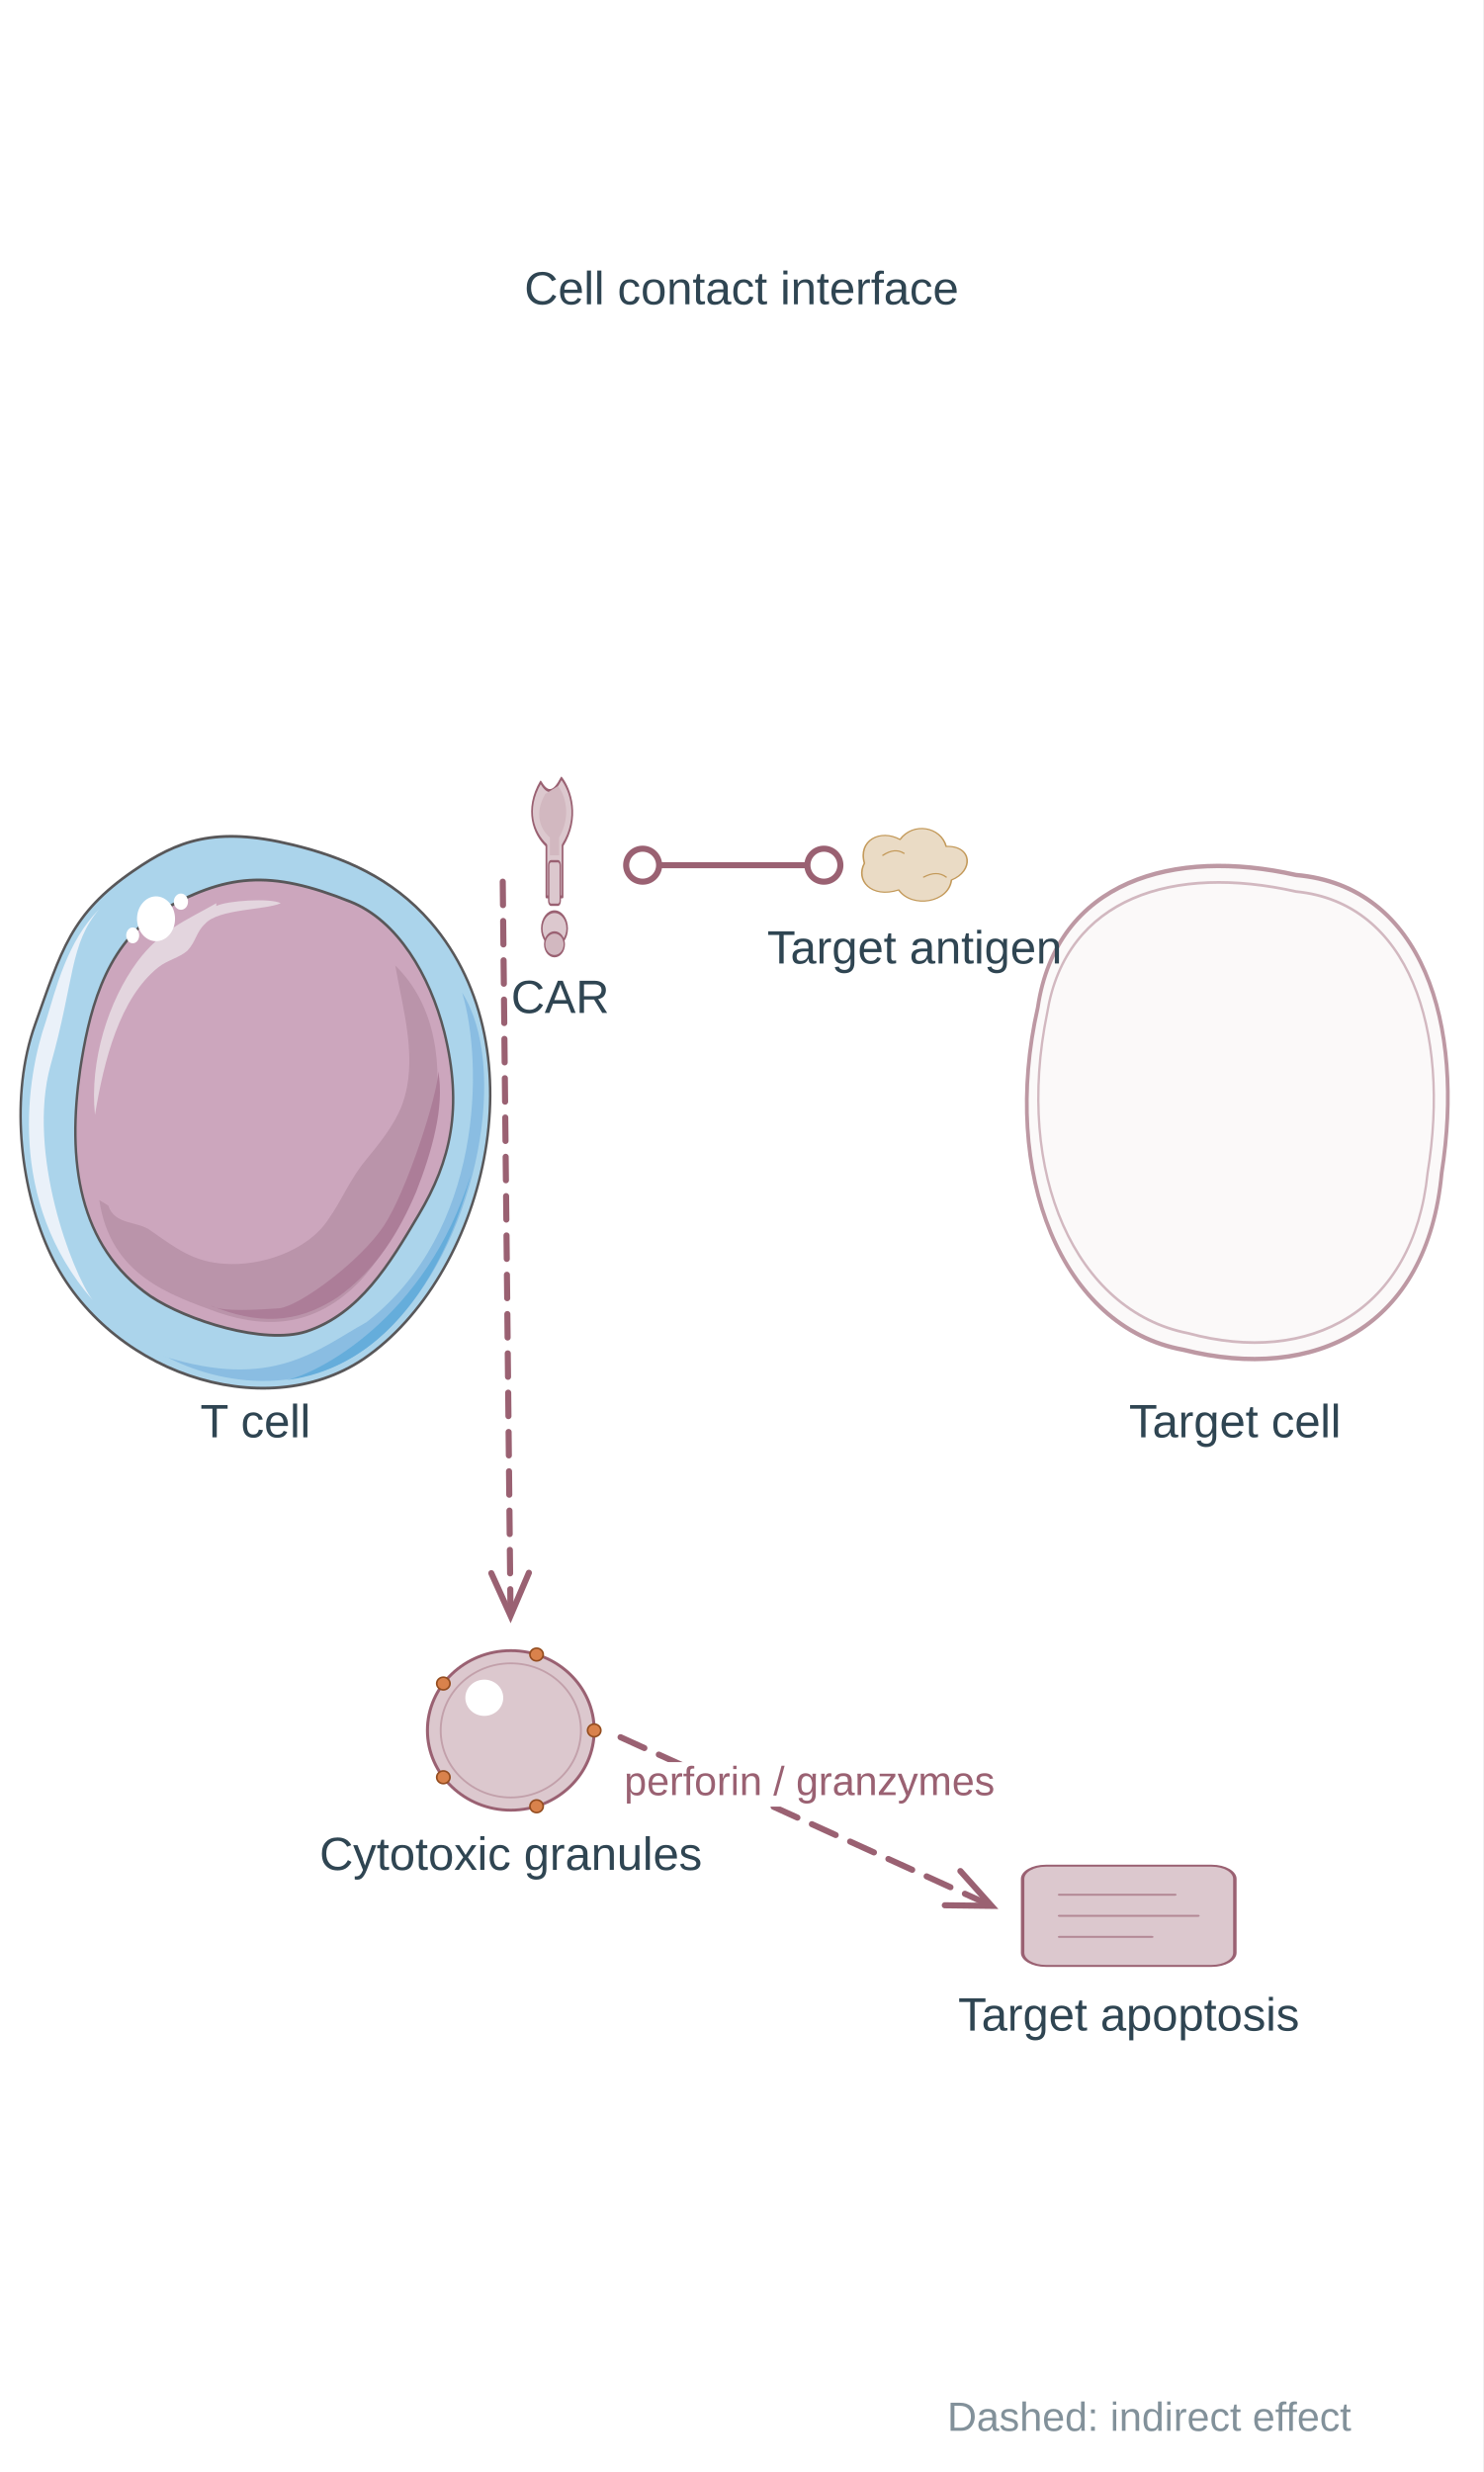
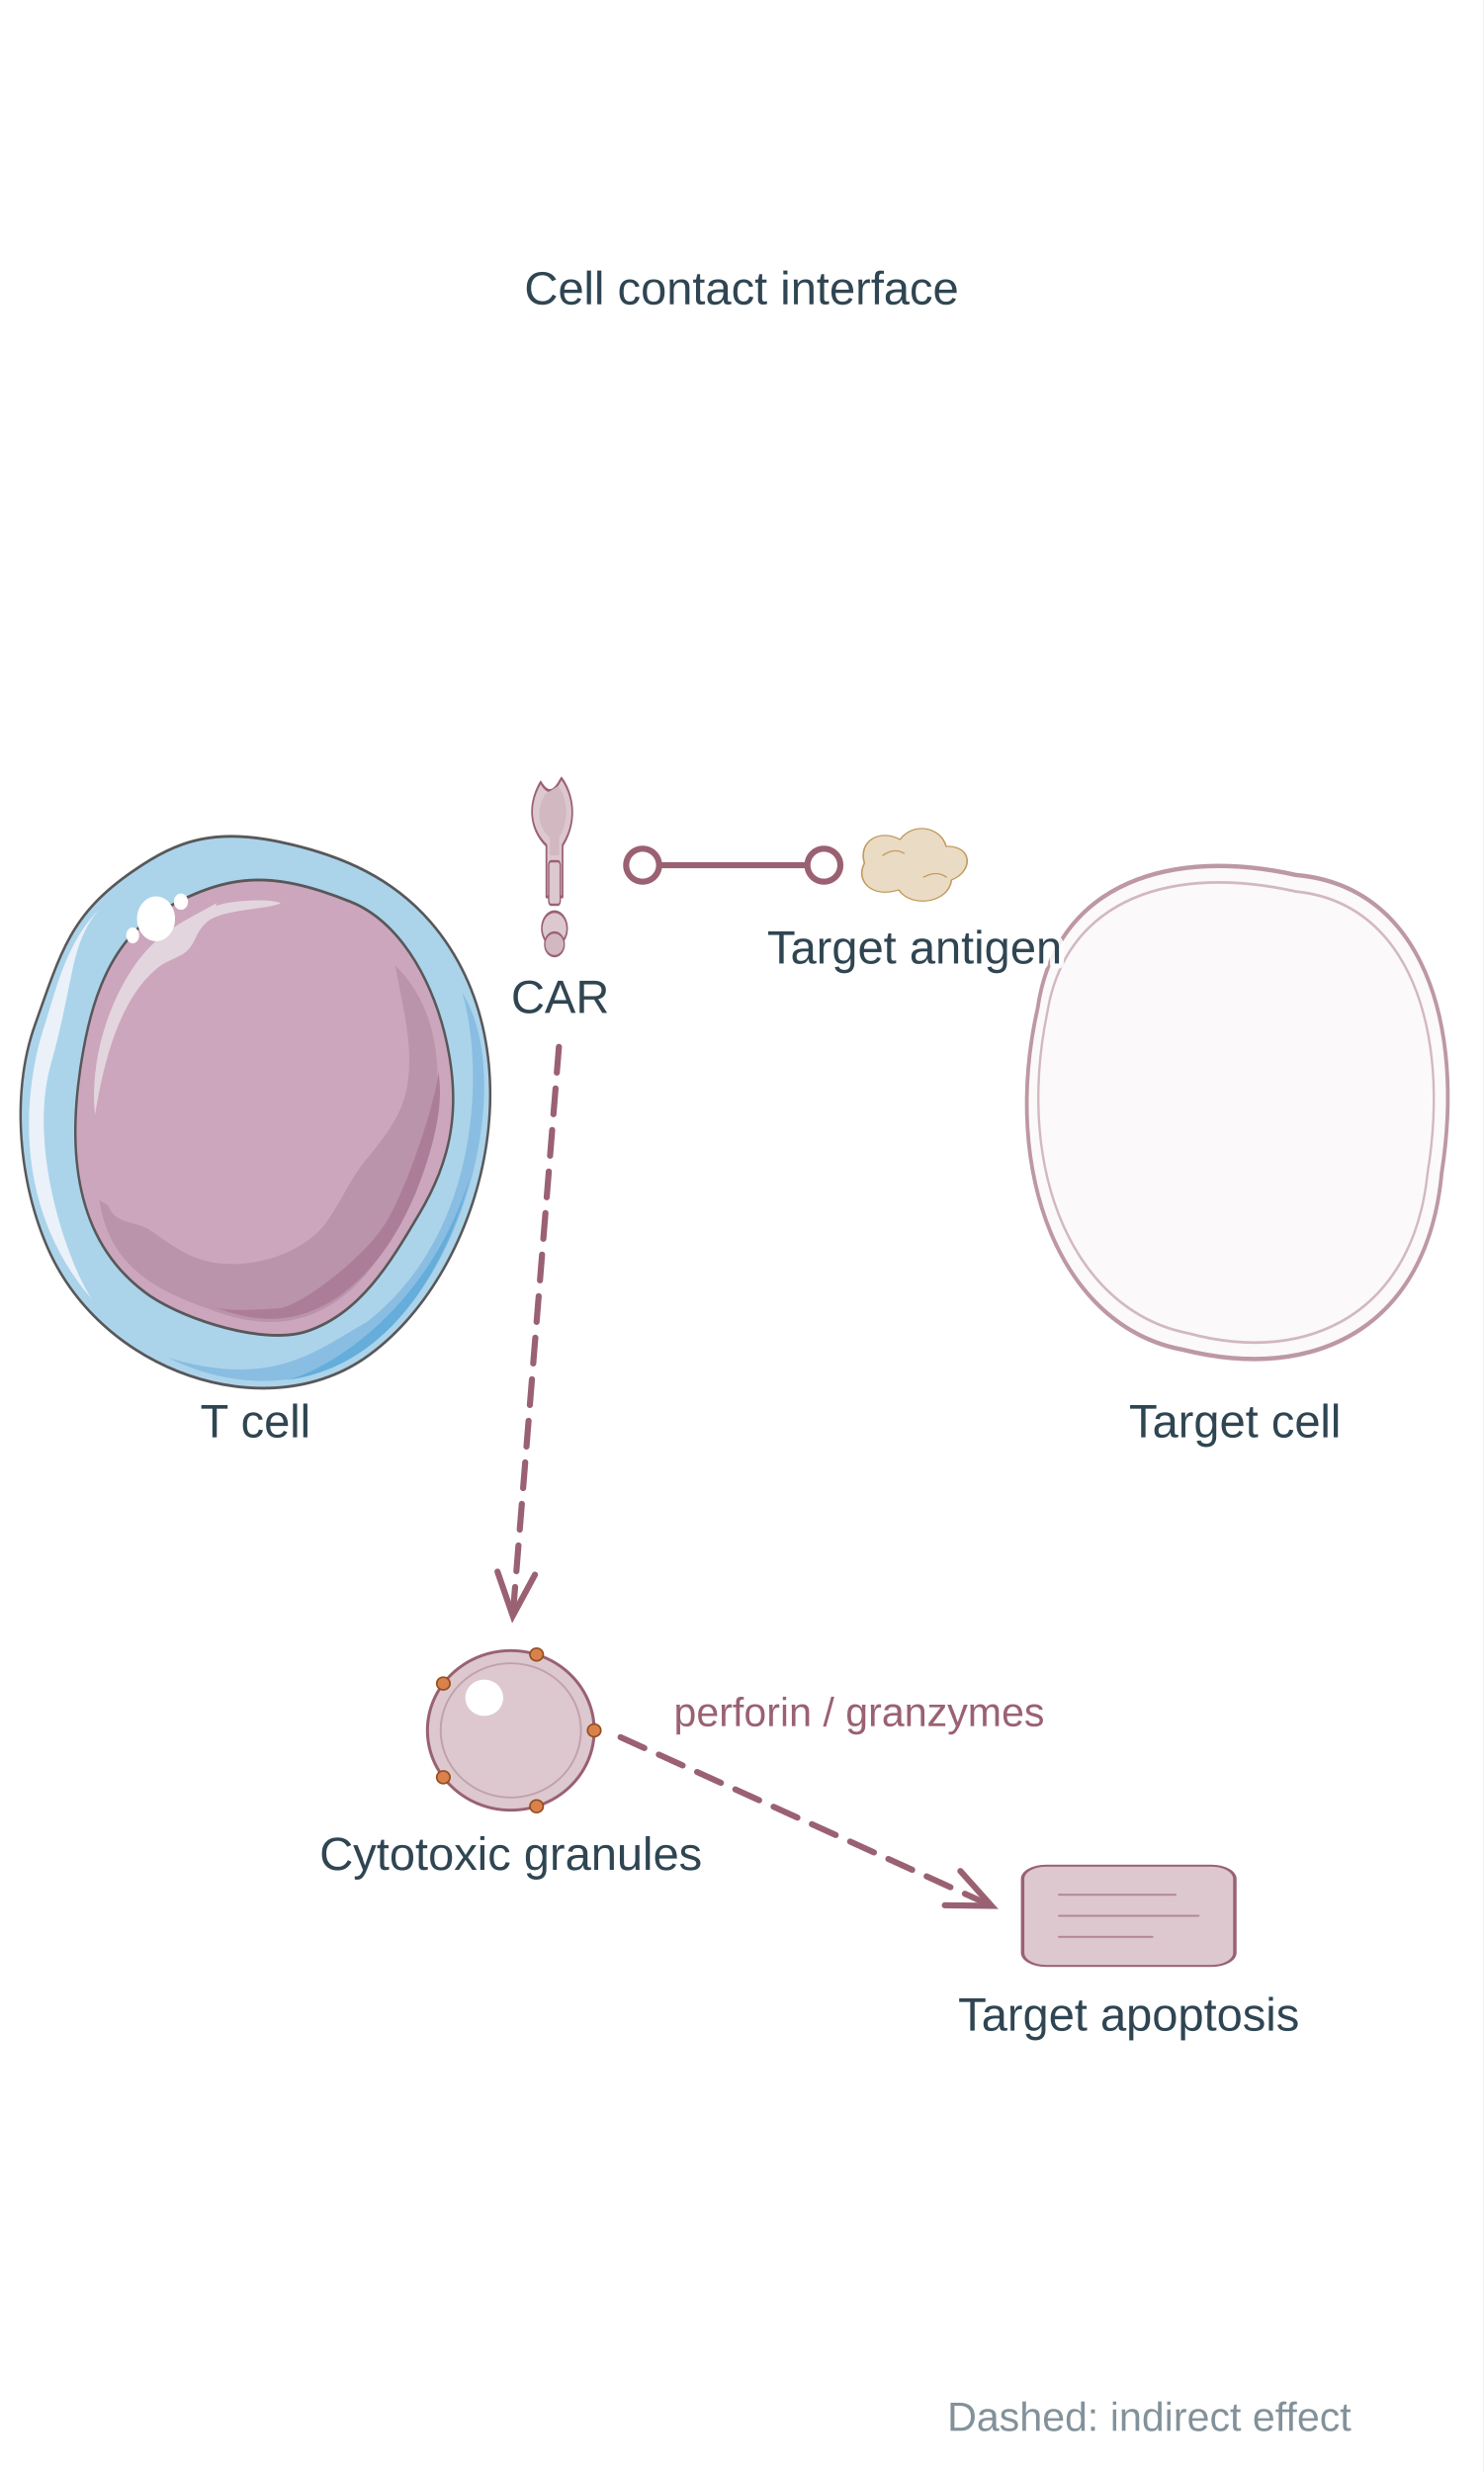
<svg xmlns="http://www.w3.org/2000/svg" width="90.0mm" height="150.0mm" viewBox="0 0 90.0 150.0" data-version="3" data-revision="1">
  <rect width="90.0" height="150.0" fill="#FFFFFF" />
  <g id="layer-compartments" />
  <g id="layer-context">
    <g data-object-id="left_cell" data-type="cell" id="obj-left_cell">
      <g data-glyph="left_cell" transform="rotate(0.0 15.5 67.5)">
        <g transform="translate(1.25 50.75) scale(0.285 0.335)">
          <g transform="scale(0.8232197 0.7995776) translate(-3.826539 -2.996134)">
            <path d="M 33.14,10.753 c -16.39,10.114 -18.71,18.11 -25.585,35.26 C 1.48,61.682 3.518,81.63 10.993,96.341 c 14.072,28.223 55.767,40.495 81.63,24.865 c 30.782,-18.43 46.293,-69.358 17.27,-98.5 C 99.82,12.591 87.187,7.674 74.235,4.916 C 54.127,0.6 44.613,4.317 33.14,10.753 z" fill="#abd4eb" stroke="none" stroke-width="1.0" />
            <path d="M 39.416,20.268 c -14.391,7.995 -18.149,23.945 -20.148,35.338 c -3.478,20.868 -0.6,40.216 18.15,51.569 c 9.474,5.517 29.342,11.033 40.295,7.995 c 13.832,-3.997 21.587,-15.35 29.062,-26.424 c 8.355,-12.272 11.513,-24.265 6.636,-41.455 c -3.757,-12.872 -12.072,-25.184 -24.185,-29.462 c -21.027,-7.395 -32.26,-6.436 -49.81,2.439 z" fill="#cca6bd" stroke="none" stroke-width="1.0" />
            <path d="M 24.185,85.388 c 2.879,17.19 18.43,21.507 30.822,25.505 c 13.511,3.957 25.584,2.758 36.538,-7.076 c 17.549,-16.59 30.181,-53.727 9.194,-71.557 c 1.999,10.154 6.036,21.507 1.719,31.661 c -1.999,4.597 -6.036,8.875 -9.474,12.553 c -4.038,4.317 -6.037,8.914 -9.515,13.232 c -5.476,7.355 -17.829,10.713 -26.743,10.114 c -8.075,-0.32 -12.953,-3.678 -18.989,-7.356 c -3.478,-2.479 -9.514,-1.24 -11.233,-5.837 z" fill="#ba94aa" stroke="none" stroke-width="1.0" />
            <path d="M 54.447,18.149 c -8.075,3.998 -14.391,6.156 -20.428,13.232 c -7.475,8.915 -12.392,22.426 -10.953,34.699 c 2.319,-12.273 6.356,-26.424 16.43,-33.46 c 2.279,-1.559 5.437,-2.158 7.476,-3.718 c 2.278,-2.158 2.278,-4.277 4.597,-6.116 c 3.438,-3.398 15.55,-3.078 19.548,-4.637 c -2.559,-1.24 -14.072,-0.6 -16.67,0.64 z" fill="#e3d5de" stroke="none" stroke-width="1.0" />
            <path d="M 40.655,120.727 c 0.32,0 0.6,0.28 1.16,0.28 c 12.072,5.556 38.256,11.353 58.964,-7.956 c 21.587,-19.987 29.342,-58.044 17.27,-74.634 c 5.476,15.99 5.476,54.047 -24.746,74.634 c -12.632,6.117 -24.145,15.631 -52.648,7.676 z" fill="#8abde2" stroke="none" stroke-width="1.0" />
            <path d="M 24.185,19.468 c -8.355,7.356 -11.233,18.11 -13.831,25.465 C 5.477,57.205 -0.04,85.388 22.466,108.055 c -5.476,-6.437 -16.99,-33.38 -10.953,-53.008 c 6.356,-19.628 4.917,-27.584 12.672,-35.579 z" fill="#eaf1f9" stroke="none" stroke-width="1.0" />
            <path d="M 120.287,79.592 c -2.279,7.995 -13.752,42.934 -47.97,46.612 c 7.754,-1.2 36.497,-13.792 47.97,-46.612 z" fill="#65addb" stroke="none" stroke-width="1.0" />
            <path d="M 52.968,109.294 c 12.073,4.277 22.146,4.277 32.78,-1.84 c 10.314,-6.435 16.07,-15.03 20.388,-23.905 c 3.997,-8.874 7.435,-19.308 5.716,-27.303 c 0,4.917 -8.035,26.984 -14.071,34.979 c -6.037,7.955 -21.547,18.069 -26.984,18.668 c -5.157,0.32 -14.95,0.92 -17.83,-0.6 z" fill="#ac7d98" stroke="none" stroke-width="1.0" />
            <path d="M 39.416,20.268 c -14.391,7.995 -18.149,23.945 -20.148,35.338 c -3.478,20.868 -0.6,40.216 18.15,51.569 c 9.474,5.517 29.342,11.033 40.295,7.995 c 13.832,-3.997 21.587,-15.35 29.062,-26.424 c 8.355,-12.272 11.513,-24.265 6.636,-41.455 c -3.757,-12.872 -12.072,-25.184 -24.185,-29.462 c -21.027,-7.395 -32.26,-6.436 -49.81,2.439" fill="none" stroke="#585759" stroke-width="0.64" />
            <path d="M 33.1,10.753 c -16.39,9.835 -18.709,18.11 -25.585,35.02 c -6.356,15.67 -4.037,35.937 3.438,50.689 c 14.112,27.943 55.807,40.215 81.67,24.864 c 30.782,-18.428 46.293,-69.397 17.27,-98.9 C 99.82,12.273 87.187,7.676 74.235,4.917 C 54.087,0.6 44.333,3.997 33.1,10.753" fill="none" stroke="#585759" stroke-width="0.64" />
            <path d="M 33.94,21.667 c 0,-2.798 2.238,-5.077 4.916,-5.077 c 2.719,0 4.917,2.279 4.917,5.077 c 0,2.838 -2.198,5.077 -4.917,5.077 c -2.678,0 -4.917,-2.239 -4.917,-5.077 z m 9.514,-3.877 c 0,-1 0.84,-1.84 1.839,-1.84 c 1.039,0 1.838,0.84 1.838,1.84 c 0,1.039 -0.8,1.838 -1.838,1.838 c -1,0 -1.84,-0.8 -1.84,-1.839 z m -12.313,7.635 c 0,-0.96 0.76,-1.8 1.68,-1.8 c 0.959,0 1.678,0.84 1.678,1.8 c 0,0.999 -0.72,1.799 -1.679,1.799 c -0.92,0 -1.679,-0.8 -1.679,-1.8 z" fill="#ffffff" stroke="none" stroke-width="1.0" />
          </g>
        </g>
      </g>
-       <text x="15.5" y="87.213" font-size="2.822" font-family="Arial,Microsoft YaHei,sans-serif" fill="#2F4552" text-anchor="middle" font-weight="400" data-label-for="left_cell">T cell</text>
+       <text x="15.5" y="87.213" font-size="2.822" font-family="Arial,Microsoft YaHei,sans-serif" fill="#2F4552" text-anchor="middle" font-weight="400" data-label-for="left_cell" stroke="#FFFFFF" stroke-width="0.6" stroke-linejoin="round" stroke-opacity="0.85" paint-order="stroke">T cell</text>
    </g>
    <g data-object-id="right_cell" data-type="cell" id="obj-right_cell">
      <g data-glyph="right_cell" transform="rotate(0.0 74.95 67.5)">
        <g transform="translate(60.7 50.75) scale(0.285 0.335)">
          <path d="M 8 31 C 12 8 37 2 63 7 C 90 9 99 34 94 61 C 91 89 67 99 39 93 C 13 89 0 61 8 31 Z" fill="#fbf9f9" stroke="#bd98a3" stroke-width="0.800" stroke-linecap="round" stroke-linejoin="round" />
          <path d="M 10 32 C 14 11 37 5 63 10 C 87 12 96 35 91 61 C 88 86 66 96 40 90 C 16 86 3 61 10 32 Z" fill="none" stroke="#d2b8c0" stroke-width="0.500" stroke-linecap="round" stroke-linejoin="round" />
        </g>
      </g>
-       <text x="74.95" y="87.213" font-size="2.822" font-family="Arial,Microsoft YaHei,sans-serif" fill="#2F4552" text-anchor="middle" font-weight="400" data-label-for="right_cell">Target cell</text>
+       <text x="74.95" y="87.213" font-size="2.822" font-family="Arial,Microsoft YaHei,sans-serif" fill="#2F4552" text-anchor="middle" font-weight="400" data-label-for="right_cell" stroke="#FFFFFF" stroke-width="0.6" stroke-linejoin="round" stroke-opacity="0.85" paint-order="stroke">Target cell</text>
    </g>
  </g>
  <g id="layer-relations">
    <g data-relation-id="r1" data-relation-type="binds" id="rel-r1">
      <path fill="none" stroke="#9A6172" stroke-width="0.37" stroke-linecap="round" stroke-linejoin="round" d="M 49.0 52.5 Q 44.5 52.5 40.0 52.5" data-line-body="true" data-indirect="false" />
      <circle fill="#FFFFFF" stroke="#9A6172" stroke-width="0.37" stroke-linecap="round" stroke-linejoin="round" data-endpoint="paired-circles" cx="50" cy="52.5" r="1.0" />
      <circle fill="#FFFFFF" stroke="#9A6172" stroke-width="0.37" stroke-linecap="round" stroke-linejoin="round" data-endpoint="paired-circles" cx="39.0" cy="52.5" r="1.0" />
    </g>
    <g data-relation-id="r2" data-relation-type="activates" id="rel-r2">
-       <path fill="none" stroke="#9A6172" stroke-width="0.37" stroke-linecap="round" stroke-linejoin="round" d="M 30.511 53.5 Q 30.518 54.211 30.526 54.922 M 30.536 55.885 Q 30.544 56.596 30.551 57.307 M 30.561 58.27 Q 30.569 58.981 30.577 59.692 M 30.587 60.655 Q 30.594 61.366 30.602 62.078 M 30.612 63.041 Q 30.62 63.752 30.627 64.463 M 30.638 65.426 Q 30.645 66.137 30.653 66.848 M 30.663 67.811 Q 30.67 68.522 30.678 69.233 M 30.688 70.196 Q 30.696 70.907 30.703 71.618 M 30.714 72.581 Q 30.721 73.292 30.729 74.003 M 30.739 74.966 Q 30.747 75.677 30.754 76.389 M 30.764 77.352 Q 30.772 78.063 30.78 78.774 M 30.79 79.737 Q 30.797 80.448 30.805 81.159 M 30.815 82.122 Q 30.823 82.833 30.83 83.544 M 30.841 84.507 Q 30.848 85.218 30.856 85.929 M 30.866 86.892 Q 30.873 87.603 30.881 88.314 M 30.891 89.277 Q 30.899 89.988 30.906 90.7 M 30.917 91.663 Q 30.924 92.374 30.932 93.085 M 30.942 94.048 Q 30.95 94.759 30.957 95.47 M 30.967 96.433 Q 30.975 97.144 30.983 97.855" data-line-body="true" data-indirect="true" />
-       <path fill="none" stroke="#9A6172" stroke-width="0.37" stroke-linecap="round" stroke-linejoin="miter" data-endpoint="open-arrow" d="M 29.816 95.46 L 30.984 98.04 L 32.098 95.435" stroke-miterlimit="8" />
+       <path fill="none" stroke="#9A6172" stroke-width="0.37" stroke-linecap="round" stroke-linejoin="round" d="M 33.919 63.525 Q 33.856 64.305 33.792 65.086 M 33.715 66.046 Q 33.651 66.826 33.588 67.607 M 33.51 68.567 Q 33.447 69.347 33.383 70.128 M 33.305 71.088 Q 33.242 71.868 33.179 72.649 M 33.101 73.609 Q 33.038 74.39 32.974 75.17 M 32.896 76.13 Q 32.833 76.911 32.77 77.691 M 32.692 78.651 Q 32.628 79.432 32.565 80.212 M 32.487 81.172 Q 32.424 81.953 32.36 82.734 M 32.283 83.693 Q 32.219 84.474 32.156 85.255 M 32.078 86.215 Q 32.015 86.995 31.951 87.776 M 31.873 88.736 Q 31.81 89.516 31.747 90.297 M 31.669 91.257 Q 31.606 92.037 31.542 92.818 M 31.464 93.778 Q 31.401 94.559 31.338 95.339 M 31.26 96.299 Q 31.196 97.08 31.133 97.86" data-line-body="true" data-indirect="true" />
+       <path fill="none" stroke="#9A6172" stroke-width="0.37" stroke-linecap="round" stroke-linejoin="miter" data-endpoint="open-arrow" d="M 30.191 95.368 L 31.118 98.045 L 32.465 95.553" stroke-miterlimit="8" />
    </g>
    <g data-relation-id="r3" data-relation-type="activates" id="rel-r3">
      <path fill="none" stroke="#9A6172" stroke-width="0.37" stroke-linecap="round" stroke-linejoin="round" d="M 37.66 105.414 Q 38.383 105.742 39.105 106.071 M 39.982 106.469 Q 40.705 106.798 41.427 107.126 M 42.304 107.525 Q 43.027 107.853 43.749 108.181 M 44.626 108.58 Q 45.349 108.908 46.071 109.237 M 46.948 109.635 Q 47.67 109.964 48.393 110.292 M 49.27 110.691 Q 49.992 111.019 50.715 111.348 M 51.592 111.746 Q 52.314 112.075 53.037 112.403 M 53.914 112.802 Q 54.636 113.13 55.359 113.458 M 56.235 113.857 Q 56.958 114.185 57.68 114.514 M 58.557 114.912 Q 59.28 115.241 60.002 115.569" data-line-body="true" data-indirect="true" />
      <path fill="none" stroke="#9A6172" stroke-width="0.37" stroke-linecap="round" stroke-linejoin="miter" data-endpoint="open-arrow" d="M 57.338 115.612 L 60.171 115.646 L 58.283 113.534" stroke-miterlimit="8" />
-       <rect x="37.272" y="106.925" width="23.706" height="2.7" rx=".3" fill="#FFFFFF" />
-       <text x="49.125" y="108.925" font-size="2.469" font-family="Arial,Microsoft YaHei,sans-serif" fill="#9A6172" text-anchor="middle" font-weight="400">perforin / granzymes</text>
+       <rect x="40.285" y="102.738" width="23.706" height="2.7" rx=".3" fill="#FFFFFF" />
+       <text x="52.138" y="104.738" font-size="2.469" font-family="Arial,Microsoft YaHei,sans-serif" fill="#9A6172" text-anchor="middle" font-weight="400">perforin / granzymes</text>
    </g>
  </g>
  <g id="layer-objects">
    <g data-object-id="interface" data-type="text" id="obj-interface">
      <g data-glyph="interface" transform="rotate(0.0 45.0 15.0)">
        <g transform="translate(31.25 14.5) scale(0.275 0.01)" />
      </g>
      <text x="45" y="18.463" font-size="2.822" font-family="Arial,Microsoft YaHei,sans-serif" fill="#2F4552" text-anchor="middle" font-weight="400" data-label-for="interface">Cell contact interface</text>
    </g>
    <g data-object-id="car" data-type="receptor" id="obj-car">
      <g data-glyph="car" transform="rotate(0.0 34.0 52.5)">
        <g transform="translate(30.5 46.5) scale(0.07 0.12)">
          <path d="M 33 8 C 19 22 27 34 38 40 L 38 66 L 52 66 L 52 40 C 67 26 59 12 51 6 C 44 14 39 14 33 8 Z" fill="#dcc8ce" stroke="#9A6172" stroke-width="1.500" stroke-linecap="round" stroke-linejoin="round" />
          <path d="M 37 14 C 27 24 33 32 41 36 L 41 45 L 49 45 L 49 36 C 60 25 54 14 48 10 Z" fill="#d2b8c0" stroke="none" stroke-width="0.000" stroke-linecap="round" stroke-linejoin="round" />
          <rect x="40.00" y="48.00" width="10.00" height="22.00" rx="2.00" fill="#dcc8ce" stroke="#9A6172" stroke-width="1.200" />
          <ellipse cx="45.00" cy="82.00" rx="11.00" ry="8.50" fill="#dcc8ce" stroke="#9A6172" stroke-width="1.400" />
          <ellipse cx="45.00" cy="90.00" rx="8.50" ry="6.00" fill="#d2b8c0" stroke="#9A6172" stroke-width="1.200" />
        </g>
      </g>
-       <text x="34" y="61.463" font-size="2.822" font-family="Arial,Microsoft YaHei,sans-serif" fill="#2F4552" text-anchor="middle" font-weight="400" data-label-for="car">CAR</text>
+       <text x="34" y="61.463" font-size="2.822" font-family="Arial,Microsoft YaHei,sans-serif" fill="#2F4552" text-anchor="middle" font-weight="400" data-label-for="car" stroke="#FFFFFF" stroke-width="0.6" stroke-linejoin="round" stroke-opacity="0.85" paint-order="stroke">CAR</text>
    </g>
    <g data-object-id="antigen" data-type="ligand" id="obj-antigen">
      <g data-glyph="antigen" transform="rotate(0.0 55.5 52.5)">
        <g transform="translate(51.5 49.5) scale(0.08 0.06)">
          <path d="M 12 48 C 7 25 24 13 39 24 C 49 6 70 11 74 31 C 94 30 95 56 78 65 C 76 88 48 94 38 75 C 17 84 5 65 12 48 Z" fill="#eadbc5" stroke="#C39959" stroke-width="1.200" stroke-linecap="round" stroke-linejoin="round" />
          <path d="M 26 40 Q 35 32 42 38 M 57 62 Q 67 55 74 62" fill="none" stroke="#C39959" stroke-width="1.200" stroke-linecap="round" stroke-linejoin="round" />
        </g>
      </g>
-       <text x="55.5" y="58.463" font-size="2.822" font-family="Arial,Microsoft YaHei,sans-serif" fill="#2F4552" text-anchor="middle" font-weight="400" data-label-for="antigen">Target antigen</text>
+       <text x="55.5" y="58.463" font-size="2.822" font-family="Arial,Microsoft YaHei,sans-serif" fill="#2F4552" text-anchor="middle" font-weight="400" data-label-for="antigen" stroke="#FFFFFF" stroke-width="0.6" stroke-linejoin="round" stroke-opacity="0.85" paint-order="stroke">Target antigen</text>
    </g>
    <g data-object-id="gran" data-type="vesicle" id="obj-gran">
      <g data-glyph="gran" transform="rotate(0.0 31.0 105.0)">
        <g transform="translate(25.25 99.5) scale(0.115 0.11)">
          <ellipse cx="50.00" cy="50.00" rx="44.00" ry="44.00" fill="#dcc8ce" stroke="#9A6172" stroke-width="1.600" />
          <ellipse cx="50.00" cy="50.00" rx="37.00" ry="37.00" fill="none" stroke="#c2a0aa" stroke-width="1.000" />
          <ellipse cx="36.00" cy="32.00" rx="10.00" ry="10.00" fill="#ffffff" stroke="none" stroke-width="0.000" />
          <ellipse cx="94.00" cy="50.00" rx="3.50" ry="3.50" fill="#d9824c" stroke="#944d20" stroke-width="0.900" />
          <ellipse cx="63.60" cy="91.85" rx="3.50" ry="3.50" fill="#d9824c" stroke="#944d20" stroke-width="0.900" />
          <ellipse cx="14.40" cy="75.86" rx="3.50" ry="3.50" fill="#d9824c" stroke="#944d20" stroke-width="0.900" />
          <ellipse cx="14.40" cy="24.14" rx="3.50" ry="3.50" fill="#d9824c" stroke="#944d20" stroke-width="0.900" />
          <ellipse cx="63.60" cy="8.15" rx="3.50" ry="3.50" fill="#d9824c" stroke="#944d20" stroke-width="0.900" />
        </g>
      </g>
-       <text x="31" y="113.463" font-size="2.822" font-family="Arial,Microsoft YaHei,sans-serif" fill="#2F4552" text-anchor="middle" font-weight="400" data-label-for="gran">Cytotoxic granules</text>
+       <text x="31" y="113.463" font-size="2.822" font-family="Arial,Microsoft YaHei,sans-serif" fill="#2F4552" text-anchor="middle" font-weight="400" data-label-for="gran" stroke="#FFFFFF" stroke-width="0.6" stroke-linejoin="round" stroke-opacity="0.85" paint-order="stroke">Cytotoxic granules</text>
    </g>
    <g data-object-id="death" data-type="process" id="obj-death">
      <g data-glyph="death" transform="rotate(0.0 68.5 116.25)">
        <g transform="translate(61.5 112.25) scale(0.14 0.08)">
          <rect x="4.00" y="12.00" width="92.00" height="76.00" rx="10.00" fill="#dcc8ce" stroke="#9A6172" stroke-width="1.500" />
          <path d="M 20 34 L 70 34 M 20 50 L 80 50 M 20 66 L 60 66" fill="none" stroke="#b38895" stroke-width="1.500" stroke-linecap="round" stroke-linejoin="round" />
        </g>
      </g>
-       <text x="68.5" y="123.213" font-size="2.822" font-family="Arial,Microsoft YaHei,sans-serif" fill="#2F4552" text-anchor="middle" font-weight="400" data-label-for="death">Target apoptosis</text>
+       <text x="68.5" y="123.213" font-size="2.822" font-family="Arial,Microsoft YaHei,sans-serif" fill="#2F4552" text-anchor="middle" font-weight="400" data-label-for="death" stroke="#FFFFFF" stroke-width="0.6" stroke-linejoin="round" stroke-opacity="0.85" paint-order="stroke">Target apoptosis</text>
    </g>
  </g>
  <g id="layer-callouts" />
  <text x="82" y="147.5" font-size="2.469" font-family="Arial,Microsoft YaHei,sans-serif" fill="#82919A" text-anchor="end" font-weight="400">Dashed: indirect effect</text>
</svg>
